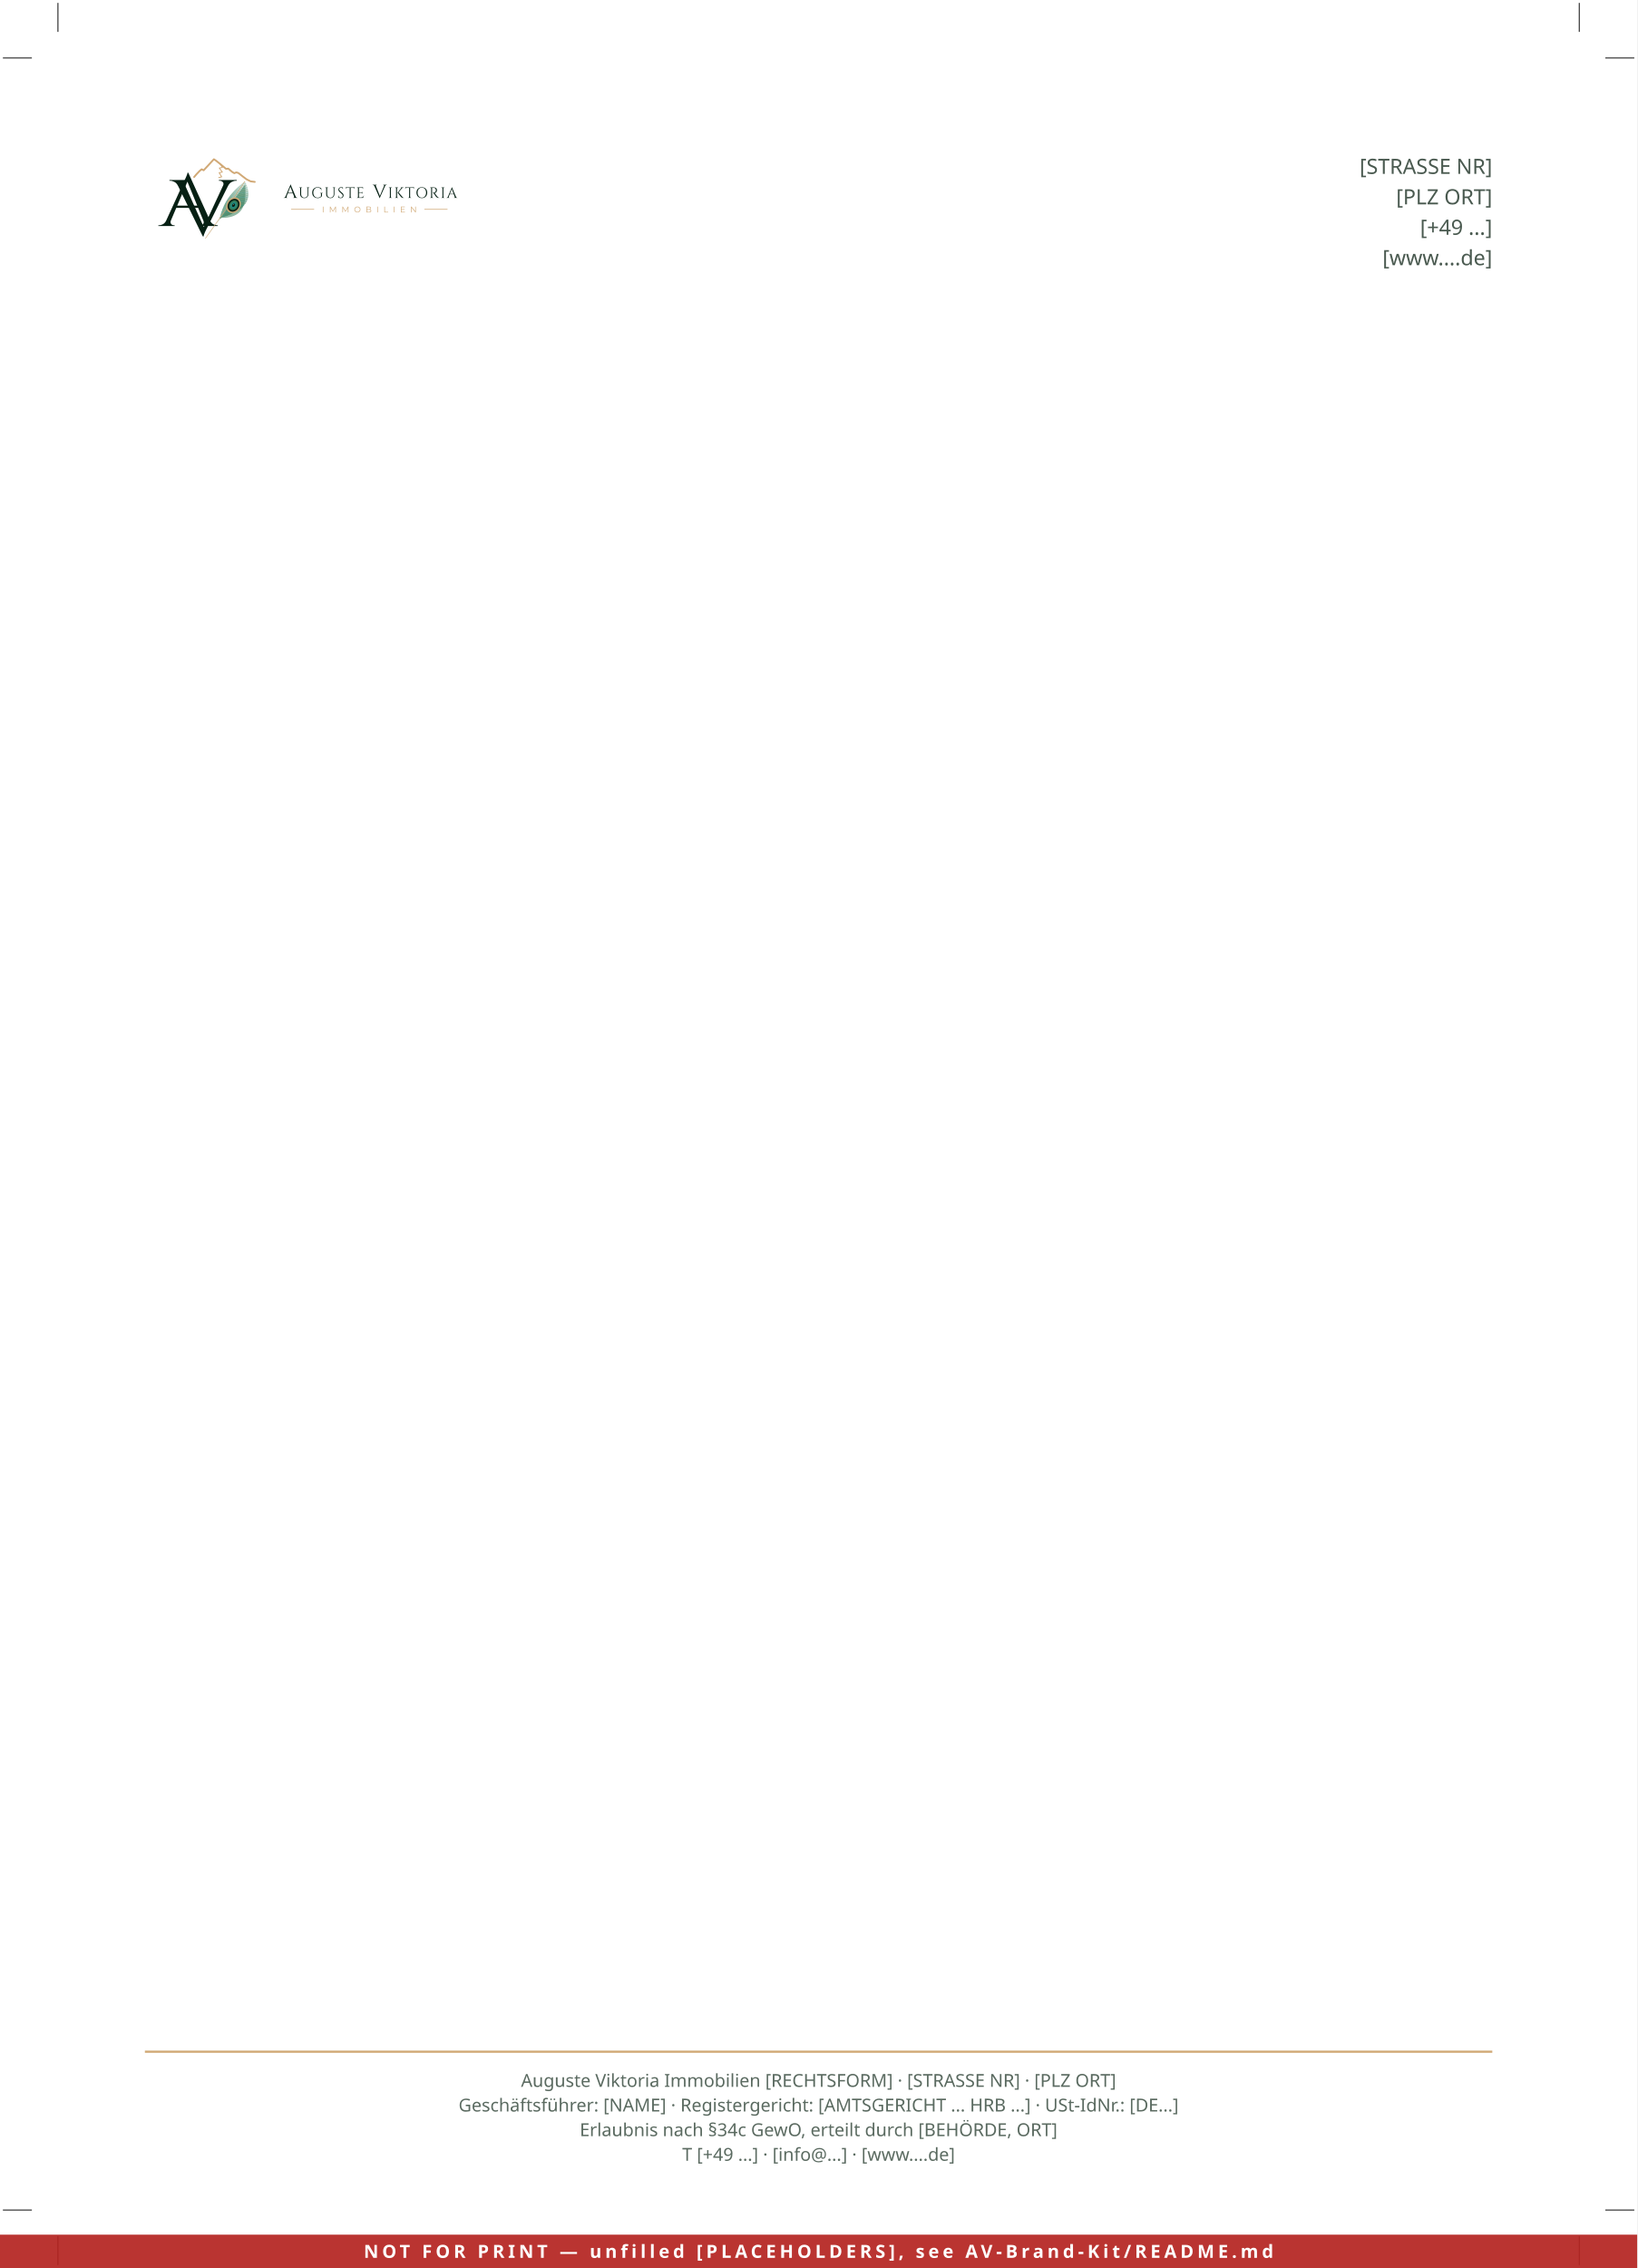
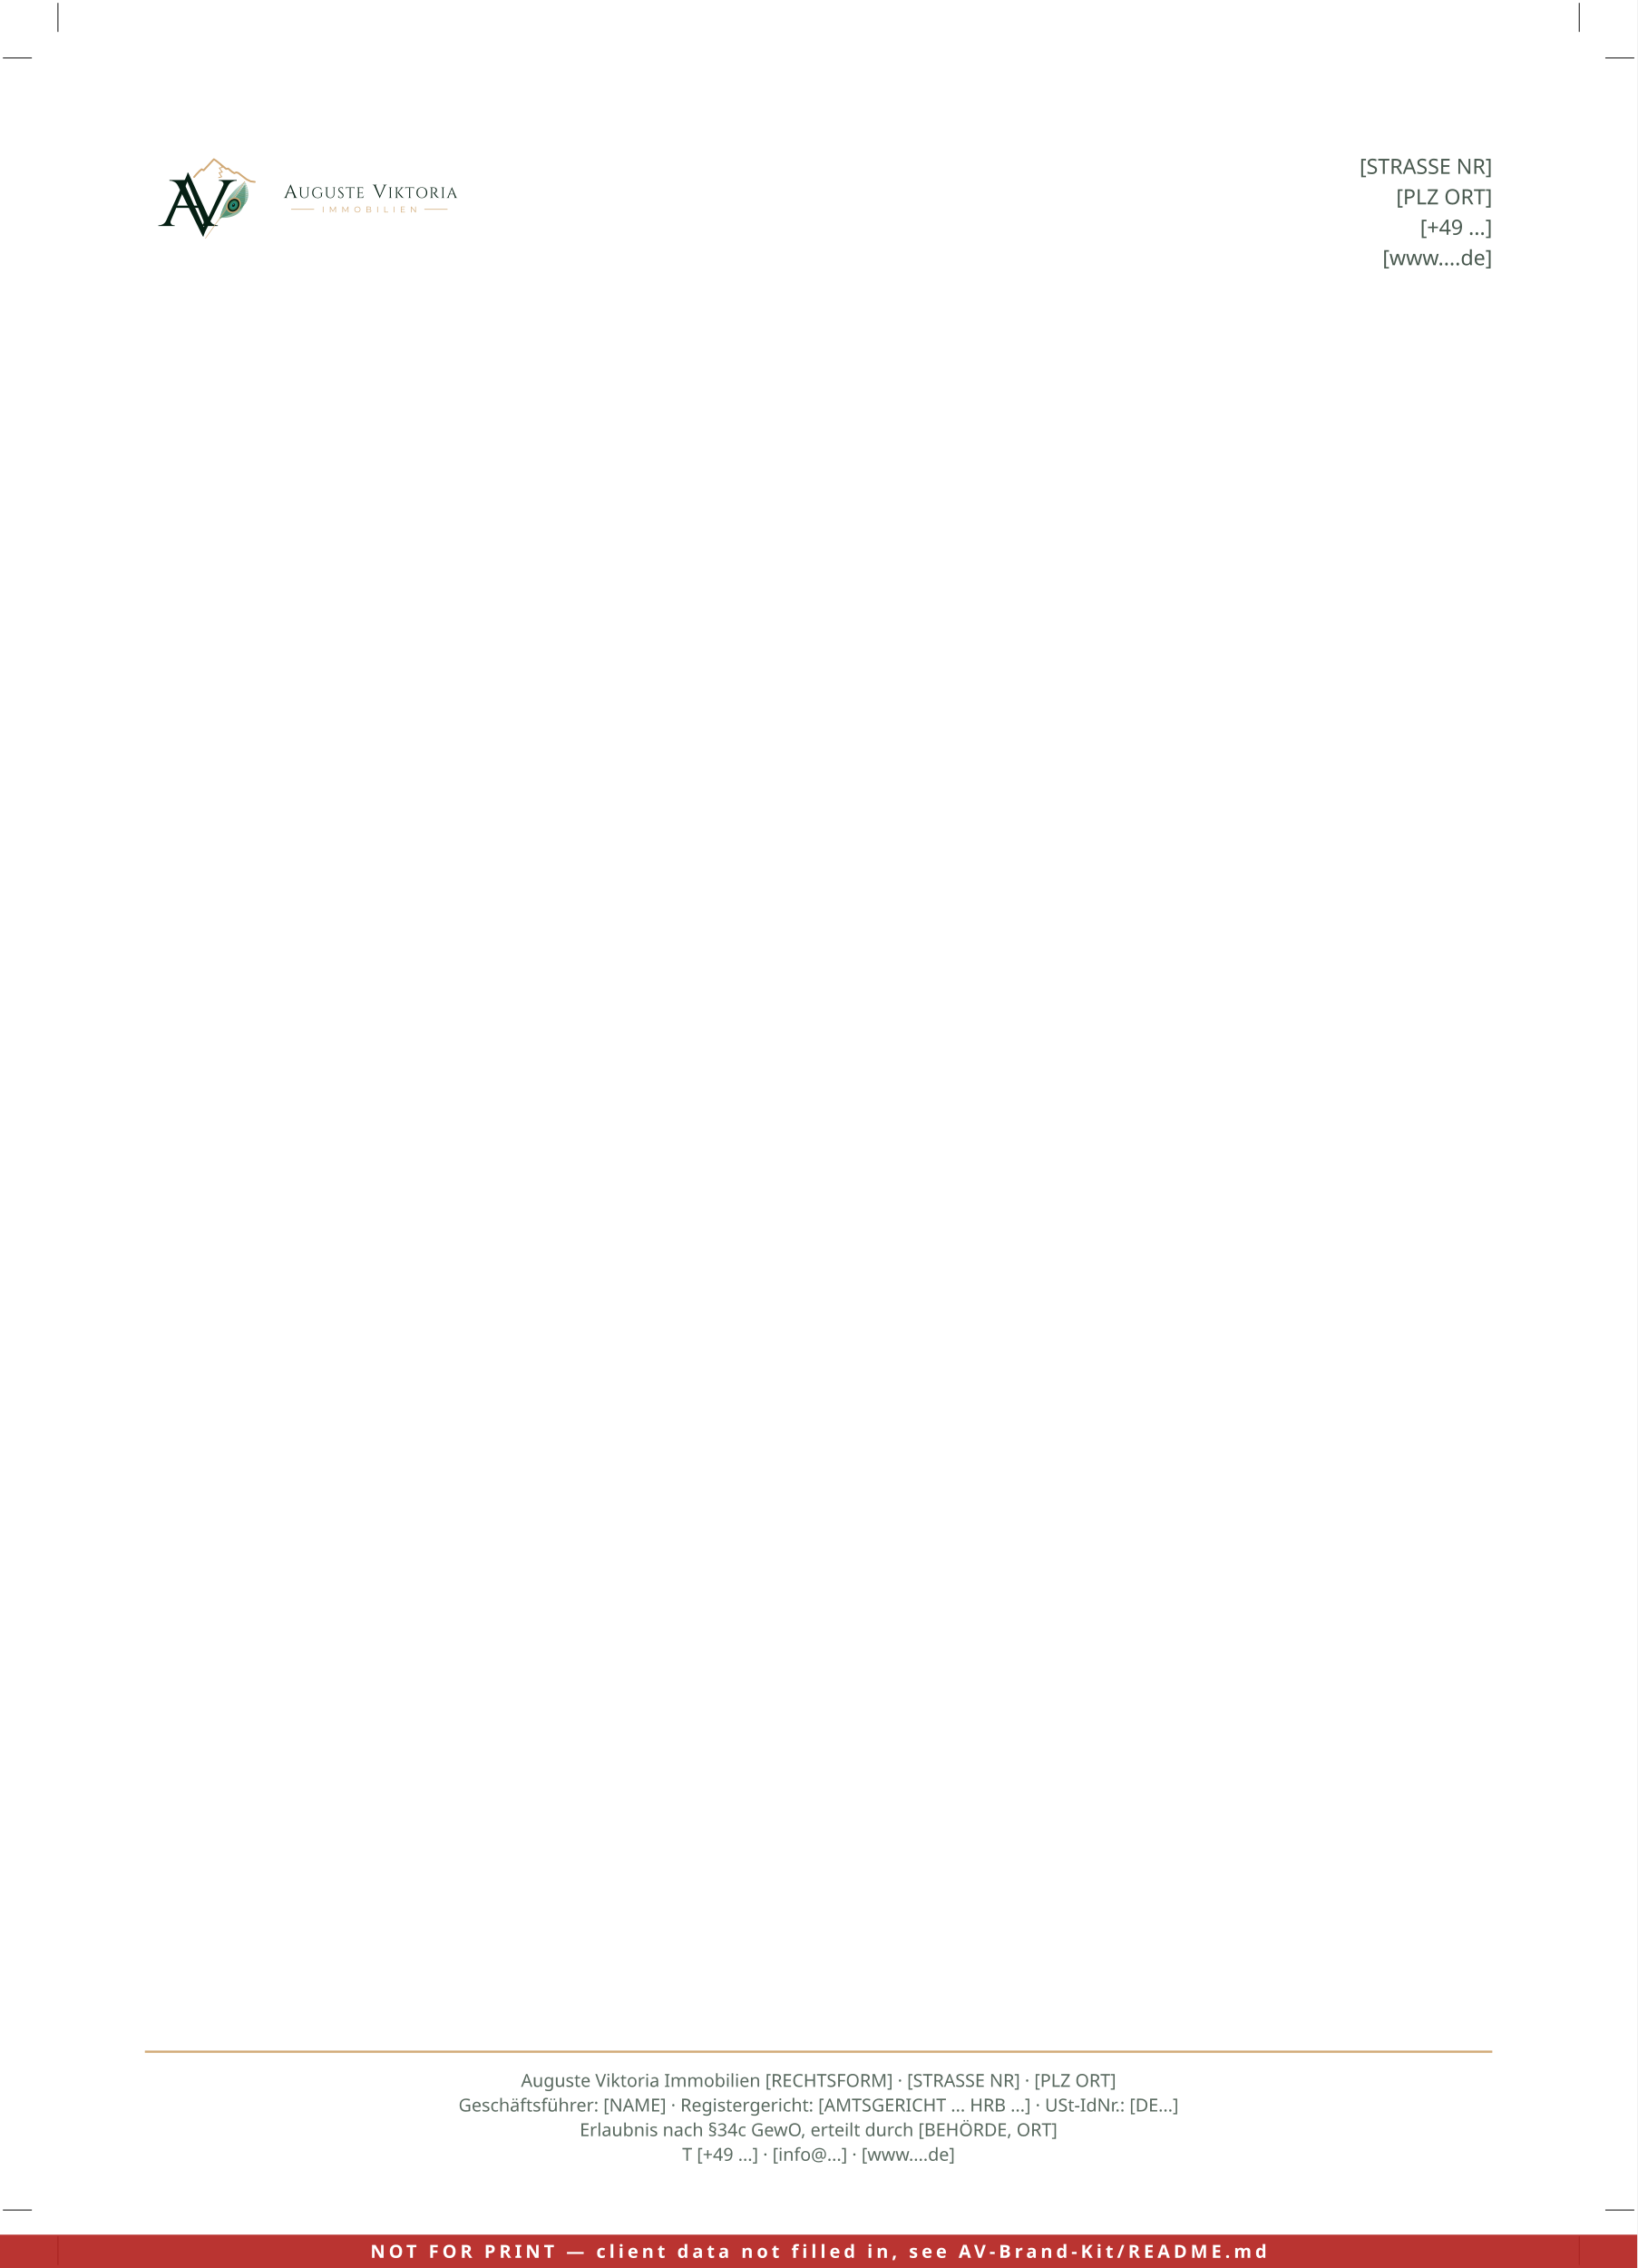
<svg xmlns="http://www.w3.org/2000/svg" width="226.000mm" height="313.000mm" viewBox="0 0 226.000 313.000" id="Briefpapier_A4">
  <rect width="226.000" height="313.000" fill="#FFFFFF" />
  <rect x="5.000" y="5.000" width="216.000" height="303.000" fill="#FFFFFF" />
  <g transform="translate(8.000 8.000)">
    <svg x="12.000" y="12.000" width="45.000" height="14.768" viewBox="210.5 134.8 1525.98 500.8" overflow="visible">
      <style id="style6">.c-accent,.c-letter{stroke:none}.c-letter{fill:#062014}.c-accent{fill:#d1a976}.c-accent-s{stroke:#d1a976;fill:none}.f-body{fill:#337b56}.f-barb,.f-barb-hi{stroke:#337b56;fill:none;stroke-linecap:round}.f-barb-hi{stroke:#21897f}.f-dark{fill:#062014}.f-gold{fill:#d1a976}</style>
      <g id="monogram">
        <g id="g10" transform="matrix(1.0863 0 0 1 -35.547 0)">
          <g id="text8" aria-label="A" class="c-letter" style="font-size:349.58px;font-family:Cinzel;fill:#062014">
            <path id="path324" d="m413.47 264.8 103.475 247.503H487.23L406.478 298.01Zm-75.16 224.08q-2.448 6.992-.7 11.886 1.748 4.895 5.594 7.691 4.195 2.447 8.39 2.447h3.146v3.496h-70.266v-3.496h3.146q8.04 0 16.43-4.894 8.74-5.244 14.333-17.13zm75.16-224.08 3.145 24.47-87.744 224.081h-20.975l89.493-212.544 1.747-4.195q2.098-4.545 4.545-10.837 2.797-6.293 4.545-12.236 2.097-5.942 2.097-8.74zm49.29 154.165v10.487H353.341v-10.487zm15.731 69.916h28.666q5.243 11.885 13.983 17.13 8.74 4.893 16.78 4.893h2.796v3.496h-78.655v-3.496h3.146q6.642 0 11.886-5.593 5.243-5.943 1.398-16.43" />
          </g>
        </g>
        <g id="g14" transform="matrix(1.12 0 0 1 -58.032 0)">
          <g id="text12" aria-label="V" class="c-letter" style="font-size:370px;font-family:Cinzel;fill:#062014">
            <path id="path327" d="m481.89 562.98-114.7-261.96h31.45l90.65 226.81zm0 0-3.33-25.9 98.42-237.17h22.2L498.91 524.87l-2.22 4.81q-1.85 4.44-4.81 11.1-2.59 6.66-4.81 12.95-1.85 6.29-1.85 9.25zm84.73-237.54q4.07-11.1-1.48-17.02t-12.58-5.92h-3.33v-3.7h74.37v3.7h-3.33q-8.14 0-17.39 5.55-9.25 5.18-15.17 17.76zm-157.99 0-30.71.37q-5.55-12.58-14.8-17.76-9.25-5.55-17.76-5.55h-2.96v-3.7h83.25v3.7h-3.33q-7.03 0-12.58 5.92-5.18 5.92-1.11 17.02" />
          </g>
        </g>
      </g>
      <g id="mountains">
        <path id="path17" fill="none" stroke-linecap="round" stroke-linejoin="round" stroke-width="8.5" d="m441 285 11-13 14.5-15.2 9.6-8 9.5 4.8 19.2-20.7 19.1-20.8 9.6-10.3 9.6 6.3 19.1 15.2 19.1 15.9 9.6 8 9.6-1.6 19.1 16 9.6 5.5 9.6-3.9 9.5 3.1 19.2 15.2 19.1 14.4 19.1 9.5 19.2 2.4" class="c-accent-s" />
        <path id="path19" fill="none" stroke-linecap="round" stroke-linejoin="round" stroke-width="4.2" d="m562 223 12 17-15 3 14 19-15 3 12 19-14 4" class="c-accent-s" />
      </g>
      <g id="feather" transform="rotate(-6.67 2490.094 -3317.585)scale(.33174)">
        <g id="feather-plume">
          <path id="path22" d="m169.2 947.1 6.6-7.3 6.6-7.3 6.6-7.3 6.6-7.3 6.6-7.4 6.7-7.3 6.6-7.3 6.7-7.4 6.8-7.3 6.7-7.4 6.8-7.3 6.8-7.4 6.8-7.4 6.9-7.4 6.9-7.4 7-7.4 6.9-7.4 7.1-7.4 7-7.4 7.1-7.4 7.2-7.4 7.2-7.4 7.3-7.5 7.3-7.4 7.3-7.4 7.4-7.5 7.5-7.4 7.5-7.5 7.6-7.4 7.7-7.5 7.7-7.5 7.8-7.4 7.8-7.5 7.9-7.5 8-7.4 11.7-4.3 20.4 3.4 18.8 2 17.8.9 17.1.3 16.5-.4 15.9-1 15.3-1.6 14.9-2.1 14.3-2.7 13.9-3.2 13.3-3.8 12.9-4.2 12.4-4.8 11.9-5.3 11.4-5.9 10.9-6.3 10.5-6.9 10-7.4 9.5-7.9 9-8.4 8.6-8.9 8.2-9.4 7.7-9.8 7.2-10.4 6.9-10.8 6.4-11.3 6-11.7 5.7-12.2 5.2-12.6 4.9-13 4.5-13.5 4.2-13.8L786 467l3.6-14.6 3.3-14.9 3-15.2 2.7-15.6 2.5-15.9 2.3-16.2 2-16.5 1.9-16.8 1.6-17 1.5-17.3 1.3-17.6 1-17.8.9-18.2" class="f-body" opacity=".55" />
          <g id="feather-barbs">
            <path id="path24" stroke-width="6.18" d="M401.2 687.2q6.3 2.8 13.1 3.3" class="f-barb" />
            <path id="path26" stroke-width="6.18" d="M401.2 687.2q-1.2-2-1.6-4.3" class="f-barb" />
            <path id="path28" stroke-width="6.23" d="M408.4 679.2q6.8 3 14.1 3.5" class="f-barb" />
            <path id="path30" stroke-width="6.23" d="M408.4 679.2q-1.3-2.2-1.8-4.6" class="f-barb-hi" />
            <path id="path32" stroke-width="6.27" d="M415 671.8q9 4 18.7 4.6" class="f-barb" />
            <path id="path34" stroke-width="6.27" d="M415 671.8q-1.7-2.9-2.3-6.1" class="f-barb" />
            <path id="path36" stroke-width="6.3" d="M421.4 664.6q17.2 7.5 35.6 8.6" class="f-barb" />
            <path id="path38" stroke-width="6.3" d="M421.4 664.6q-3.2-5.5-4.3-11.7" class="f-barb" />
            <path id="path40" stroke-width="6.33" d="M427.7 657.5q24.2 10.5 50.2 12.1" class="f-barb" />
            <path id="path42" stroke-width="6.33" d="M427.7 657.5q-4.4-7.8-6-16.5" class="f-barb" />
            <path id="path44" stroke-width="6.36" d="M434 650.5q30.6 13.1 63.4 15.1" class="f-barb-hi" />
            <path id="path46" stroke-width="6.36" d="M434 650.5q-5.6-9.8-7.6-20.8" class="f-barb" />
            <path id="path48" stroke-width="6.38" d="M440.2 643.5q36.5 15.6 75.7 17.8" class="f-barb" />
            <path id="path50" stroke-width="6.38" d="M440.2 643.5q-6.7-11.7-9-24.8" class="f-barb" />
            <path id="path52" stroke-width="6.39" d="M446.3 636.6q42 17.9 87.2 20.3" class="f-barb" />
            <path id="path54" stroke-width="6.39" d="M446.3 636.6q-7.6-13.5-10.2-28.6" class="f-barb" />
            <path id="path56" stroke-width="6.4" d="M452.5 629.7q47.1 20 97.9 22.5" class="f-barb" />
            <path id="path58" stroke-width="6.4" d="M452.5 629.7q-8.6-15.1-11.5-32.1" class="f-barb-hi" />
            <path id="path60" stroke-width="6.4" d="M458.6 622.8q52 21.9 108 24.6" class="f-barb" />
            <path id="path62" stroke-width="6.4" d="M458.6 622.8q-9.5-16.6-12.6-35.4" class="f-barb" />
            <path id="path64" stroke-width="6.4" d="M464.7 616q56.5 23.7 117.5 26.4" class="f-barb" />
            <path id="path66" stroke-width="6.4" d="M464.7 616q-10.3-18.1-13.7-38.6" class="f-barb" />
            <path id="path68" stroke-width="6.39" d="M470.8 609.1q60.8 25.4 126.4 28.2" class="f-barb" />
            <path id="path70" stroke-width="6.39" d="M470.8 609.1q-11.1-19.5-14.7-41.5" class="f-barb" />
            <path id="path72" stroke-width="6.38" d="M476.8 602.3q64.9 26.9 134.9 29.7" class="f-barb-hi" />
            <path id="path74" stroke-width="6.38" d="M476.8 602.3q-11.7-20.8-15.5-44.3" class="f-barb" />
            <path id="path76" stroke-width="6.37" d="M482.9 595.4q68.6 28.4 142.8 31.2" class="f-barb" />
            <path id="path78" stroke-width="6.37" d="M482.9 595.4q-12.4-21.9-16.4-46.9" class="f-barb" />
            <path id="path80" stroke-width="6.35" d="M488.9 588.6q72.2 29.6 150.2 32.4" class="f-barb" />
            <path id="path82" stroke-width="6.35" d="M488.9 588.6q-13-23.1-17.1-49.3" class="f-barb" />
            <path id="path84" stroke-width="6.33" d="M495 581.8q75.4 30.8 157.1 33.4" class="f-barb" />
            <path id="path86" stroke-width="6.33" d="M495 581.8q-13.6-24.2-17.9-51.6" class="f-barb-hi" />
            <path id="path88" stroke-width="6.3" d="M501 574.9q78.5 31.9 163.5 34.5" class="f-barb" />
            <path id="path90" stroke-width="6.3" d="M501 574.9q-14-25.1-18.5-53.7" class="f-barb" />
            <path id="path92" stroke-width="6.27" d="M507.1 568.1q81.3 32.9 169.4 35.3" class="f-barb" />
            <path id="path94" stroke-width="6.27" d="M507.1 568.1Q492.5 542 488 512.4" class="f-barb" />
            <path id="path96" stroke-width="6.23" d="M513.1 561.2Q597 595 688 597.2" class="f-barb" />
            <path id="path98" stroke-width="6.23" d="M513.1 561.2q-14.9-26.8-19.6-57.4" class="f-barb" />
            <path id="path100" stroke-width="6.19" d="M519.2 554.3q86.2 34.6 179.8 36.6" class="f-barb-hi" />
            <path id="path102" stroke-width="6.19" d="M519.2 554.3q-15.4-27.6-20.1-59" class="f-barb" />
            <path id="path104" stroke-width="6.15" d="M525.2 547.4q88.4 35.3 184.4 37.2" class="f-barb" />
            <path id="path106" stroke-width="6.15" d="M525.2 547.4q-15.7-28.2-20.5-60.5" class="f-barb" />
            <path id="path108" stroke-width="6.1" d="M531.3 540.6q90.3 35.7 188.4 37.4" class="f-barb" />
            <path id="path110" stroke-width="6.1" d="M531.3 540.6q-16-28.9-20.9-61.9" class="f-barb" />
            <path id="path112" stroke-width="6.05" d="M537.4 533.6q91.9 36.3 191.9 37.8" class="f-barb" />
            <path id="path114" stroke-width="6.05" d="M537.4 533.6q-16.3-29.4-21.2-63" class="f-barb-hi" />
            <path id="path116" stroke-width="5.99" d="M543.4 526.7q93.5 36.7 195.1 37.9" class="f-barb" />
            <path id="path118" stroke-width="5.99" d="M543.4 526.7q-16.5-29.8-21.4-64.1" class="f-barb" />
            <path id="path120" stroke-width="5.94" d="M549.5 519.8q94.7 36.9 197.8 38" class="f-barb" />
            <path id="path122" stroke-width="5.94" d="M549.5 519.8q-16.7-30.3-21.6-65" class="f-barb" />
            <path id="path124" stroke-width="5.88" d="M555.6 512.8q95.7 37.2 200 38" class="f-barb" />
            <path id="path126" stroke-width="5.88" d="M555.6 512.8q-16.8-30.6-21.7-65.7" class="f-barb" />
            <path id="path128" stroke-width="5.81" d="M561.7 505.9q96.6 37.3 201.8 37.8" class="f-barb-hi" />
            <path id="path130" stroke-width="5.81" d="M561.7 505.9q-16.9-30.9-21.8-66.3" class="f-barb" />
            <path id="path132" stroke-width="5.74" d="M567.8 498.9Q665 536.2 771 536.5" class="f-barb" />
            <path id="path134" stroke-width="5.74" d="M567.8 498.9q-17-31.1-21.9-66.8" class="f-barb" />
            <path id="path136" stroke-width="5.67" d="M573.9 491.9q97.7 37.3 204.2 37.3" class="f-barb" />
            <path id="path138" stroke-width="5.67" d="M573.9 491.9q-17-31.2-21.9-67.1" class="f-barb" />
            <path id="path140" stroke-width="5.6" d="M580.1 484.8q97.8 37.2 204.6 37" class="f-barb" />
            <path id="path142" stroke-width="5.6" d="M580.1 484.8q-17.1-31.2-21.9-67.2" class="f-barb-hi" />
            <path id="path144" stroke-width="5.52" d="M586.2 477.8q97.9 37 204.8 36.5" class="f-barb" />
            <path id="path146" stroke-width="5.52" d="M586.2 477.8q-17-31.2-21.8-67.3" class="f-barb" />
            <path id="path148" stroke-width="5.44" d="M592.4 470.7q97.6 36.8 204.4 36" class="f-barb" />
            <path id="path150" stroke-width="5.44" d="M592.4 470.7q-17-31.1-21.7-67.1" class="f-barb" />
            <path id="path152" stroke-width="5.36" d="M598.6 463.6Q695.8 500 802.2 499" class="f-barb" />
            <path id="path154" stroke-width="5.36" d="M598.6 463.6q-16.9-31-21.6-66.9" class="f-barb" />
            <path id="path156" stroke-width="5.28" d="M604.7 456.5q96.8 36 202.6 34.7" class="f-barb-hi" />
            <path id="path158" stroke-width="5.28" d="M604.7 456.5Q588 425.7 583.4 390" class="f-barb" />
            <path id="path160" stroke-width="5.19" d="M610.9 449.4q96 35.5 201.1 34" class="f-barb" />
            <path id="path162" stroke-width="5.19" d="M610.9 449.4q-16.5-30.6-21-66.1" class="f-barb" />
            <path id="path164" stroke-width="5.1" d="M617.1 442.2q95.1 35 199.2 33.3" class="f-barb" />
            <path id="path166" stroke-width="5.1" d="M617.1 442.2q-16.3-30.3-20.7-65.4" class="f-barb" />
            <path id="path168" stroke-width="5.01" d="M623.4 435q93.9 34.4 196.9 32.5" class="f-barb" />
            <path id="path170" stroke-width="5.01" d="M623.4 435q-16.2-29.9-20.5-64.6" class="f-barb-hi" />
            <path id="path172" stroke-width="4.91" d="M629.6 427.8q92.7 33.8 194.3 31.6" class="f-barb" />
            <path id="path174" stroke-width="4.91" d="M629.6 427.8q-15.9-29.5-20.1-63.8" class="f-barb" />
            <path id="path176" stroke-width="4.82" d="M635.9 420.6q91.2 33 191.2 30.6" class="f-barb" />
            <path id="path178" stroke-width="4.82" d="M635.9 420.6q-15.6-29.1-19.7-62.8" class="f-barb" />
            <path id="path180" stroke-width="4.72" d="M642.2 413.3Q731.7 445.6 830 443" class="f-barb" />
            <path id="path182" stroke-width="4.72" d="M642.2 413.3q-15.3-28.5-19.3-61.7" class="f-barb" />
            <path id="path184" stroke-width="4.62" d="M648.4 406.1q87.8 31.4 184.2 28.6" class="f-barb-hi" />
            <path id="path186" stroke-width="4.62" d="M648.4 406.1q-14.9-28-18.8-60.6" class="f-barb" />
            <path id="path188" stroke-width="4.52" d="M654.7 398.7q85.9 30.6 180.2 27.7" class="f-barb" />
            <path id="path190" stroke-width="4.52" d="M654.7 398.7q-14.5-27.3-18.3-59.2" class="f-barb" />
            <path id="path192" stroke-width="4.42" d="M661.1 391.4q83.7 29.7 175.7 26.6" class="f-barb" />
            <path id="path194" stroke-width="4.42" d="M661.1 391.4q-14.2-26.7-17.8-57.8" class="f-barb" />
            <path id="path196" stroke-width="4.32" d="M667.4 384q81.5 28.7 171.1 25.5" class="f-barb" />
            <path id="path198" stroke-width="4.32" d="M667.4 384q-13.8-25.9-17.3-56.2" class="f-barb-hi" />
            <path id="path200" stroke-width="4.22" d="M673.8 376.6q79 27.7 166.1 24.4" class="f-barb" />
            <path id="path202" stroke-width="4.22" d="M673.8 376.6q-13.4-25.1-16.7-54.6" class="f-barb" />
            <path id="path204" stroke-width="4.11" d="M680.2 369.2q76.5 26.7 160.8 23.3" class="f-barb" />
            <path id="path206" stroke-width="4.11" d="M680.2 369.2q-13-24.3-16.1-52.8" class="f-barb" />
            <path id="path208" stroke-width="4.01" d="M686.6 361.7q73.8 25.7 155.2 22.2" class="f-barb" />
            <path id="path210" stroke-width="4.01" d="M686.6 361.7q-12.5-23.4-15.5-51" class="f-barb" />
            <path id="path212" stroke-width="3.9" d="M693 354.3q71 24.5 149.3 20.9" class="f-barb-hi" />
            <path id="path214" stroke-width="3.9" d="M693 354.3q-12-22.6-14.9-49.1" class="f-barb" />
            <path id="path216" stroke-width="3.8" d="M699.4 346.7q68.1 23.4 143.2 19.9" class="f-barb" />
            <path id="path218" stroke-width="3.8" d="M699.4 346.7q-11.4-21.6-14.2-47" class="f-barb" />
            <path id="path220" stroke-width="3.69" d="M705.9 339.2q65 22.2 136.8 18.6" class="f-barb" />
            <path id="path222" stroke-width="3.69" d="M705.9 339.2q-10.9-20.7-13.5-45" class="f-barb" />
            <path id="path224" stroke-width="3.59" d="M712.3 331.6q61.9 21 130.2 17.5" class="f-barb" />
            <path id="path226" stroke-width="3.59" d="M712.3 331.6Q702 312 699.6 288.8" class="f-barb-hi" />
            <path id="path228" stroke-width="3.48" d="M718.8 324q58.6 19.8 123.3 16.3" class="f-barb" />
            <path id="path230" stroke-width="3.48" d="M718.8 324q-9.7-18.6-12-40.5" class="f-barb" />
            <path id="path232" stroke-width="3.38" d="M725.3 316.4q55.2 18.5 116.2 15" class="f-barb" />
            <path id="path234" stroke-width="3.38" d="M725.3 316.4q-9.1-17.5-11.3-38.2" class="f-barb" />
            <path id="path236" stroke-width="3.27" d="M731.9 308.7q51.6 17.2 108.8 13.9" class="f-barb" />
            <path id="path238" stroke-width="3.27" d="M731.9 308.7q-8.6-16.4-10.6-35.8" class="f-barb" />
            <path id="path240" stroke-width="3.17" d="M738.4 301q48.1 15.9 101.2 12.7" class="f-barb-hi" />
            <path id="path242" stroke-width="3.17" d="M738.4 301q-7.9-15.3-9.8-33.3" class="f-barb" />
            <path id="path244" stroke-width="3.07" d="M745 293.3q44.4 14.6 93.4 11.5" class="f-barb" />
            <path id="path246" stroke-width="3.07" d="M745 293.3q-7.3-14.1-9-30.7" class="f-barb" />
            <path id="path248" stroke-width="2.97" d="M751.6 285.5q40.6 13.3 85.4 10.3" class="f-barb" />
            <path id="path250" stroke-width="2.97" d="M751.6 285.5q-6.7-12.9-8.2-28.1" class="f-barb" />
            <path id="path252" stroke-width="2.87" d="M758.2 277.7q36.7 11.9 77.3 9.2" class="f-barb" />
            <path id="path254" stroke-width="2.87" d="M758.2 277.7q-6-11.6-7.4-25.4" class="f-barb-hi" />
            <path id="path256" stroke-width="2.77" d="M764.9 269.9q32.6 10.5 68.8 8" class="f-barb" />
            <path id="path258" stroke-width="2.77" d="M764.9 269.9q-5.4-10.4-6.6-22.7" class="f-barb" />
            <path id="path260" stroke-width="2.67" d="M771.5 262q28.6 9.2 60.3 6.9" class="f-barb" />
            <path id="path262" stroke-width="2.67" d="M771.5 262q-4.7-9.1-5.7-19.8" class="f-barb" />
            <path id="path264" stroke-width="2.58" d="M778.2 254.1q24.4 7.8 51.5 5.8" class="f-barb" />
            <path id="path266" stroke-width="2.58" d="M778.2 254.1q-4-7.8-4.8-16.9" class="f-barb" />
            <path id="path268" stroke-width="2.49" d="M784.9 246.1q20.1 6.4 42.4 4.7" class="f-barb-hi" />
            <path id="path270" stroke-width="2.49" d="M784.9 246.1q-3.3-6.3-4-13.9" class="f-barb" />
            <path id="path272" stroke-width="2.41" d="M791.7 238.2q15.7 4.9 33.1 3.5" class="f-barb" />
            <path id="path274" stroke-width="2.41" d="M791.7 238.2q-2.6-5-3.1-11" class="f-barb" />
            <path id="path276" stroke-width="2.33" d="M798.4 230.1q11.2 3.6 23.6 2.5" class="f-barb" />
            <path id="path278" stroke-width="2.33" d="M798.4 230.1q-1.8-3.5-2.2-7.7" class="f-barb" />
            <path id="path280" stroke-width="2.26" d="M805.2 222.1q6.4 2 13.6 1.4" class="f-barb" />
            <path id="path282" stroke-width="2.26" d="M805.2 222.1q-1-2.1-1.3-4.5" class="f-barb-hi" />
          </g>
          <path id="path289" stroke-width="7.5" d="M168 946c184-204 380-418 644-732" style="stroke:#d1a976;fill:none;stroke-linecap:round" />
        </g>
        <g id="feather-eye" transform="rotate(41.1 616.4 528.4)">
          <path id="ellipse292" d="M712.4 528.4a96 116 0 0 1-96 116 96 116 0 0 1-96-116 96 116 0 0 1 96-116 96 116 0 0 1 96 116" class="f-gold" style="opacity:1;fill:#d1a976" />
          <path id="ellipse294" d="M695.4 528.4a79 96 0 0 1-79 96 79 96 0 0 1-79-96 79 96 0 0 1 79-96 79 96 0 0 1 79 96" class="f-dark" style="opacity:1;fill:#062014" />
          <path id="ellipse296" d="M674.4 528.4a58 72 0 0 1-58 72 58 72 0 0 1-58-72 58 72 0 0 1 58-72 58 72 0 0 1 58 72" class="f-body" style="opacity:1;fill:#337b56" />
          <path id="ellipse298" d="M655.4 528.4a39 50 0 0 1-39 50 39 50 0 0 1-39-50 39 50 0 0 1 39-50 39 50 0 0 1 39 50" style="opacity:1;fill:#21897f" />
          <path id="ellipse300" d="M635.4 528.4a19 26 0 0 1-19 26 19 26 0 0 1-19-26 19 26 0 0 1 19-26 19 26 0 0 1 19 26" class="f-dark" style="opacity:1;fill:#062014" />
          <path id="ellipse302" d="M616.4 520.4a5 7 0 0 1-5 7 5 7 0 0 1-5-7 5 7 0 0 1 5-7 5 7 0 0 1 5 7" class="f-gold" style="opacity:.85;fill:#d1a976" />
        </g>
      </g>
      <g id="lockup-text" transform="translate(761.98 -273.5)">
        <g id="wordmark">
          <g id="text306" aria-label="AV" class="c-letter" style="font-size:88.24px;font-family:Cinzel;fill:#062014">
            <path id="path336" d="m130.658 593.297 26.12 62.474h-7.501l-20.384-54.092zm-18.971 56.561q-.618 1.765-.177 3t1.412 1.942q1.059.618 2.118.618h.794v.882H98.098v-.882h.794q2.03 0 4.147-1.236 2.206-1.323 3.618-4.324zm18.971-56.561.794 6.176-22.148 56.562h-5.294l22.59-53.65.44-1.059q.53-1.147 1.147-2.735.706-1.588 1.148-3.088.529-1.5.529-2.206zM143.1 632.21v2.648h-27.62v-2.648zm3.97 17.648h7.236q1.324 3 3.53 4.324 2.206 1.236 4.236 1.236h.706v.882h-19.854v-.882h.794q1.676 0 3-1.412 1.323-1.5.353-4.148" />
            <path id="path338" d="m547.614 657.535-27.354-62.474h7.5l21.619 54.092zm0 0-.794-6.176 23.472-56.562h5.294l-23.913 53.65-.53 1.147q-.44 1.059-1.146 2.647-.618 1.588-1.148 3.088-.44 1.5-.44 2.206zm20.207-56.65q.97-2.647-.353-4.059-1.324-1.412-3-1.412h-.794v-.882h17.736v.882h-.794q-1.941 0-4.147 1.324-2.206 1.235-3.618 4.236zm-37.678 0-7.324.088q-1.324-3-3.53-4.235-2.206-1.324-4.236-1.324h-.705v-.882h19.854v.882h-.795q-1.676 0-3 1.412-1.235 1.412-.264 4.06" />
          </g>
          <g id="text308" aria-label="UGUSTEIKTORIA" class="c-letter" style="font-size:70.3px;font-family:Cinzel;fill:#062014">
            <path id="path341" d="M179.955 607.09v30.932q0 5.062 1.828 8.928 1.898 3.867 5.273 6.046 3.374 2.109 7.803 2.109 4.71 0 8.225-2.039t5.483-5.624q1.969-3.655 1.969-8.506V607.09h3.304v31.846q0 5.483-2.39 9.631-2.32 4.077-6.609 6.397t-9.982 2.32q-5.835 0-10.264-2.25-4.359-2.32-6.82-6.397-2.39-4.147-2.39-9.63V607.09zm-4.358 0v4.218h-.211q0-1.547-1.125-2.53-1.055-.985-2.601-.985h-1.125v-.703zm9.209 0v.703h-1.125q-1.547 0-2.671.984-1.055.984-1.055 2.531h-.14v-4.218zm25.94 0v4.218h-.21q0-1.547-1.125-2.53-1.055-.985-2.601-.985h-1.125v-.703zm7.945 0v.703h-1.125q-1.547 0-2.672.984-1.054.984-1.054 2.531h-.14v-4.218z" />
            <path id="path343" d="M277.263 636.616v11.6q-1.617 2.108-4.359 4.217-2.742 2.11-6.749 3.515-3.937 1.336-9.28 1.336-7.451-.07-13.145-3.234-5.695-3.233-8.929-8.928-3.163-5.764-3.163-13.427t3.163-13.427q3.234-5.765 8.929-8.928 5.694-3.234 13.146-3.234 3.866 0 6.96.632 3.093.633 5.553 1.758 2.53 1.054 4.57 2.39l1.406 9.912h-.633q-1.055-4.077-3.515-6.819-2.39-2.812-6.046-4.288t-8.295-1.476q-5.906 0-10.405 2.952t-7.03 8.225q-2.53 5.273-2.53 12.303t2.53 12.302 7.03 8.226q4.5 2.882 10.405 2.952 3.093 0 5.905-.703 2.882-.773 5.413-2.109 2.53-1.406 4.5-3.304l.07-12.443q0-3.164-3.586-3.164h-1.125v-.703h13.78v.703h-1.055q-3.656 0-3.515 3.164" />
            <path id="path345" d="M301.665 607.09v30.932q0 5.062 1.828 8.928 1.898 3.867 5.273 6.046 3.374 2.109 7.803 2.109 4.71 0 8.225-2.039t5.483-5.624q1.969-3.655 1.969-8.506V607.09h3.304v31.846q0 5.483-2.39 9.631-2.32 4.077-6.609 6.397t-9.982 2.32q-5.835 0-10.264-2.25-4.359-2.32-6.82-6.397-2.39-4.147-2.39-9.63V607.09zm-4.358 0v4.218h-.211q0-1.547-1.125-2.53-1.055-.985-2.601-.985h-1.125v-.703zm9.209 0v.703h-1.125q-1.546 0-2.671.984-1.055.984-1.055 2.531h-.14v-4.218zm25.94 0v4.218h-.21q0-1.547-1.125-2.53-1.055-.985-2.601-.985h-1.125v-.703zm7.945 0v.703h-1.125q-1.547 0-2.672.984-1.054.984-1.054 2.531h-.14v-4.218z" />
            <path id="path347" d="M366.775 606.106q1.125 0 2.39.14 1.336.141 2.531.422 1.266.211 2.25.492 1.054.211 1.617.492v7.804h-.633q0-3.375-2.32-5.273-2.32-1.968-5.624-1.968-3.866 0-6.256 2.46-2.39 2.39-2.39 5.624 0 1.336.562 3.164.632 1.757 2.25 3.304L375 635.56q2.11 1.969 2.812 4.218.703 2.25.703 4.36 0 5.834-3.585 9.49-3.515 3.655-9.56 3.655-1.688 0-4.008-.351-2.25-.352-4.429-1.195-2.109-.914-3.515-2.32-.21-1.125-.21-2.812 0-1.688.28-3.515.282-1.898.774-3.445h.633q-.352 3.585.914 6.257 1.265 2.671 3.655 4.077 2.46 1.336 5.554 1.195 3.866-.21 6.608-2.671 2.812-2.531 2.812-6.749 0-2.039-.703-3.656-.703-1.687-2.039-2.882L358.2 626.704q-2.11-1.969-2.953-4.289-.843-2.39-.843-4.429 0-2.952 1.406-5.694t4.147-4.429q2.812-1.757 6.82-1.757m8.788.703v1.476h-5.343v-1.476z" />
            <path id="path349" d="M411.773 607.3v49h-4.57v-49zm18.067-.28v2.109h-40.704v-2.11zm0 1.898v5.694l-.703-.07v-1.195q0-1.758-1.266-2.953-1.195-1.195-2.882-1.265v-.211zm0-3.164v2.039l-8.577-.773q1.547 0 3.234-.211 1.757-.211 3.234-.492 1.476-.282 2.109-.563m-22.426 45.414v5.132h-5.624v-.703h.914q1.828 0 3.093-1.265 1.336-1.336 1.406-3.164zm4.148 0h.21q.07 1.828 1.336 3.164 1.336 1.265 3.164 1.265h.914v.703h-5.624zm-17.575-42.25v.21q-1.758.071-2.953 1.266t-1.195 2.953v1.195l-.703.07v-5.694zm-4.851-3.164q.703.281 2.109.563 1.476.28 3.234.492 1.757.21 3.234.21l-8.577.774z" />
            <path id="path351" d="M450.59 607.09v49.21h-4.569v-49.21zm18.982 47.03v2.18H450.38v-2.18zm-3.023-23.128v2.109h-16.17v-2.109zm3.023-23.902v2.18H450.38v-2.18zm4.288 37.821-4.077 11.389h-11.67l2.53-2.18q3.726 0 6.046-1.124 2.39-1.195 3.867-3.304t2.6-4.78zm-7.311-11.95v4.64h-.703v-1.055q0-1.406-.984-2.39-.985-1.055-2.39-1.055v-.14zm0-6.468v4.64h-4.078v-.141q1.406-.07 2.39-1.055.985-1.054.985-2.46v-.984zm3.023-17.435v5.624h-.703v-1.265q0-1.687-1.195-2.882-1.196-1.266-2.953-1.336v-.14zm0-3.233v2.038l-8.577-.773q1.547 0 3.234-.21 1.757-.212 3.234-.493 1.476-.281 2.109-.562m-23.34 45.343v5.132h-5.624v-.703h.914q1.828 0 3.093-1.265 1.336-1.336 1.406-3.164zm0-38.946h-.21q0-1.828-1.337-3.093-1.335-1.336-3.163-1.336h-.844l-.07-.703h5.624z" />
            <path id="path353" d="M599.94 607.09v49.21h-4.569v-49.21zm-4.358 44.078v5.132h-5.624v-.703h.914q1.828 0 3.093-1.265 1.336-1.336 1.406-3.164zm0-38.946h-.21q-.071-1.828-1.407-3.093-1.265-1.336-3.093-1.336h-.914v-.703h5.624zm4.148 38.946h.21q.07 1.828 1.336 3.164 1.336 1.265 3.164 1.265h.914v.703h-5.624zm0-38.946v-5.132h5.624v.703h-.914q-1.828 0-3.164 1.336-1.265 1.265-1.335 3.093z" />
            <path id="path355" d="m635.027 629.234 19.965 23.48q1.476 1.407 2.953 2.11 1.546.703 3.725.773v.703h-3.022q-.703 0-2.04-.07-1.265-.14-2.811-.492-1.476-.422-3.023-1.196-1.476-.843-2.671-2.25l-1.266-1.475q-1.195-1.477-3.163-3.797-1.898-2.32-4.078-4.92-2.109-2.672-4.077-4.992-1.898-2.32-3.164-3.796l-1.195-1.476zm20.316-21.652-21.02 24.254h-3.163l19.333-24.254zm4.851-.492v.633h-.281q-2.32 0-4.359.914-1.968.913-3.374 2.53l-4.429-.14q.914-1.195.281-2.25-.562-1.054-1.968-1.054h-.703v-.633h14.552zm-31.283 0v49.21h-4.57v-49.21zm-4.359 44.078v5.132h-5.624v-.703h.914q1.828 0 3.093-1.265 1.336-1.336 1.406-3.164zm0-38.946h-.21q-.071-1.828-1.407-3.093-1.265-1.336-3.093-1.336h-.914v-.703h5.624zm4.148 38.946h.21q.07 1.828 1.336 3.164 1.336 1.265 3.164 1.265h.914v.703H628.7zm0-38.946v-5.132h5.624v.703h-.914q-1.828 0-3.164 1.336-1.265 1.265-1.335 3.093z" />
            <path id="path357" d="M690.153 607.3v49h-4.57v-49zm18.067-.28v2.109h-40.704v-2.11zm0 1.898v5.694l-.703-.07v-1.195q0-1.758-1.266-2.953-1.195-1.195-2.882-1.265v-.211zm0-3.164v2.039l-8.577-.773q1.547 0 3.234-.211 1.757-.211 3.234-.492 1.476-.282 2.109-.563m-22.426 45.414v5.132h-5.624v-.703h.914q1.828 0 3.093-1.265 1.336-1.336 1.406-3.164zm4.148 0h.21q.07 1.828 1.336 3.164 1.336 1.265 3.164 1.265h.914v.703h-5.624zm-17.575-42.25v.21q-1.758.071-2.953 1.266t-1.195 2.953v1.195l-.703.07v-5.694zm-4.851-3.164q.703.281 2.109.563 1.476.28 3.234.492 1.757.21 3.234.21l-8.577.774z" />
            <path id="path359" d="M744.929 606.106q7.522 0 13.216 3.234 5.694 3.163 8.858 8.928 3.234 5.764 3.234 13.427t-3.234 13.427q-3.164 5.765-8.858 8.999-5.694 3.163-13.216 3.163-7.452 0-13.146-3.163-5.695-3.234-8.928-8.999-3.164-5.764-3.164-13.427t3.164-13.427q3.233-5.765 8.928-8.928 5.694-3.234 13.146-3.234m0 49.07q5.975 0 10.404-2.953 4.5-2.953 6.96-8.226 2.53-5.272 2.53-12.302t-2.53-12.303q-2.46-5.272-6.96-8.225-4.429-2.952-10.404-2.952-5.905 0-10.405 2.952-4.429 2.953-6.96 8.225-2.46 5.273-2.46 12.303t2.46 12.302q2.531 5.273 6.96 8.226 4.5 2.952 10.405 2.952" />
            <path id="path361" d="M792.177 607.09h9.912q3.164 0 5.694.914 2.601.914 4.359 2.671 1.757 1.687 2.671 4.148.985 2.39.985 5.483 0 3.375-1.617 6.468-1.547 3.093-4.289 5.062-2.671 1.898-6.045 1.898 1.195.492 2.6 2.038 1.407 1.477 2.461 2.883l.914 1.406q.984 1.335 2.39 3.304 1.477 1.968 2.953 3.866t2.53 3.023q1.407 1.547 2.813 2.742t3.023 1.898q1.687.703 3.725.703v.703h-3.866q-3.234 0-5.624-.984-2.32-.984-3.937-2.39-1.617-1.477-2.742-2.812-.21-.282-1.195-1.617-.914-1.336-2.25-3.164-1.265-1.898-2.53-3.726t-2.18-3.093q-.913-1.336-1.054-1.547-1.336-1.757-2.952-3.233-1.617-1.477-3.515-1.477v-.703l1.054.07q1.125 0 2.671-.07 1.828-.07 4.008-.562t4.077-2.039 2.882-4.71q.211-.773.352-1.898.14-1.195.07-2.32-.07-4.78-2.46-7.592-2.32-2.883-6.257-3.093-1.969-.141-4.078-.07h-4.85q0-.071-.211-.563-.14-.563-.352-1.055zm.914 0v49.21h-4.57v-49.21zm-4.359 44.078v5.132h-5.624v-.703h.914q1.828 0 3.093-1.265 1.336-1.336 1.406-3.164zm0-38.946h-.21q-.071-1.828-1.407-3.093-1.265-1.336-3.093-1.336h-.914v-.703h5.624zm4.148 38.946h.21q0 1.828 1.336 3.164 1.336 1.265 3.164 1.265h.843v.703h-5.553z" />
            <path id="path363" d="M845.9 607.09v49.21h-4.569v-49.21zm-4.358 44.078v5.132h-5.624v-.703h.914q1.828 0 3.093-1.265 1.336-1.336 1.406-3.164zm0-38.946h-.21q-.071-1.828-1.407-3.093-1.265-1.336-3.093-1.336h-.914v-.703h5.624zm4.148 38.946h.21q.07 1.828 1.336 3.164 1.336 1.265 3.164 1.265h.914v.703h-5.624zm0-38.946v-5.132h5.624v.703h-.914q-1.828 0-3.164 1.336-1.265 1.265-1.335 3.093z" />
            <path id="path365" d="m885.908 606.106 20.808 49.772h-5.975l-16.24-43.094zm-15.115 45.062q-.492 1.406-.14 2.39.351.984 1.124 1.547.844.492 1.688.492h.632v.703h-14.13v-.703h.633q1.617 0 3.304-.984 1.757-1.055 2.882-3.445zm15.115-45.062.632 4.92-17.645 45.063h-4.218l17.997-42.742.351-.844q.422-.914.914-2.18.563-1.265.914-2.46.422-1.195.422-1.757zm9.912 31.002v2.11h-22.004v-2.11zm3.163 14.06h5.765q1.055 2.39 2.812 3.445 1.758.984 3.374.984h.562v.703H895.68v-.703h.633q1.336 0 2.39-1.125 1.055-1.195.281-3.304" />
          </g>
        </g>
        <g id="subline">
          <g id="text311" aria-label="IMMOBILIEN" style="stroke:none;font-size:38.7px;font-family:Montserrat;fill:#d1a976">
            <path id="path368" d="M281.502 724.1v-27.09h2.864v27.09z" />
            <path id="path370" d="M314.682 724.1v-27.09h2.36l12.384 21.13h-1.238l12.268-21.13h2.36v27.09h-2.747v-22.794h.658l-11.3 19.35h-1.355l-11.378-19.35h.735V724.1z" />
            <path id="path372" d="M373.132 724.1v-27.09h2.36l12.384 21.13h-1.238l12.268-21.13h2.36v27.09h-2.747v-22.794h.658l-11.3 19.35h-1.355l-11.378-19.35h.736V724.1z" />
            <path id="path374" d="M443.434 724.332q-3.057 0-5.689-1.006-2.593-1.045-4.528-2.903-1.896-1.896-2.98-4.373-1.045-2.515-1.045-5.495t1.045-5.457q1.084-2.515 2.98-4.373 1.935-1.896 4.528-2.902 2.593-1.045 5.689-1.045 3.057 0 5.65 1.045 2.593 1.006 4.49 2.863 1.934 1.858 2.98 4.374 1.083 2.515 1.083 5.495t-1.084 5.495q-1.045 2.516-2.98 4.373-1.896 1.858-4.489 2.903-2.593 1.006-5.65 1.006m0-2.554q2.438 0 4.49-.813 2.089-.851 3.598-2.36 1.548-1.548 2.4-3.56.851-2.052.851-4.49t-.851-4.45q-.852-2.052-2.4-3.56-1.509-1.549-3.599-2.362-2.05-.851-4.489-.851t-4.528.851q-2.09.813-3.638 2.361-1.509 1.51-2.4 3.56-.85 2.013-.85 4.451 0 2.4.85 4.45.891 2.052 2.4 3.6 1.548 1.509 3.638 2.36 2.09.813 4.528.813" />
            <path id="path376" d="M485.552 724.1v-27.09h11.687q4.528 0 7.005 1.819 2.515 1.819 2.515 5.147 0 2.206-1.044 3.715-1.007 1.51-2.787 2.283-1.741.774-3.831.774l.658-.928q2.593 0 4.45.812 1.897.774 2.941 2.361 1.045 1.548 1.045 3.87 0 3.444-2.554 5.34-2.515 1.897-7.624 1.897zm2.864-2.36h9.559q3.56 0 5.456-1.2 1.897-1.239 1.897-3.91 0-2.63-1.897-3.83-1.896-1.239-5.456-1.239h-9.869v-2.36h8.94q3.25 0 5.03-1.239 1.82-1.238 1.82-3.676 0-2.477-1.82-3.677-1.78-1.238-5.03-1.238h-8.63z" />
            <path id="path378" d="M536.222 724.1v-27.09h2.864v27.09z" />
            <path id="path380" d="M569.402 724.1v-27.09h2.864v24.613h15.17v2.477z" />
            <path id="path382" d="M613.692 724.1v-27.09h2.864v27.09z" />
            <path id="path384" d="M646.872 724.1v-27.09h18.576v2.477h-15.712v22.136h16.292v2.477zm2.554-12.539v-2.438h14.319v2.438z" />
            <path id="path386" d="M694.262 724.1v-27.09h2.36l18.693 23.53h-1.239v-23.53h2.825v27.09h-2.36l-18.654-23.53h1.239v23.53z" />
          </g>
          <path id="rect313" d="M133.2 708.1h107.6v3.2H133.2Z" class="c-accent" style="fill:#d1a976" />
          <path id="rect315" d="M756.8 708.1h108.4v3.2H756.8z" class="c-accent" style="fill:#d1a976" />
        </g>
      </g>
    </svg>
    <text x="198.000" y="16.000" font-family="Montserrat" font-size="2.900" font-weight="400" fill="#4A5A50" text-anchor="end" letter-spacing="0.000">[STRASSE NR]</text>
    <text x="198.000" y="20.200" font-family="Montserrat" font-size="2.900" font-weight="400" fill="#4A5A50" text-anchor="end" letter-spacing="0.000">[PLZ ORT]</text>
    <text x="198.000" y="24.400" font-family="Montserrat" font-size="2.900" font-weight="400" fill="#4A5A50" text-anchor="end" letter-spacing="0.000">[+49 ...]</text>
    <text x="198.000" y="28.600" font-family="Montserrat" font-size="2.900" font-weight="400" fill="#4A5A50" text-anchor="end" letter-spacing="0.000">[www....de]</text>
    <rect x="12.0" y="275.000" width="186.000" height="0.3" fill="#D1A976" />
    <text x="105.000" y="280.000" font-family="Montserrat" font-size="2.470" font-weight="400" fill="#5A6A60" text-anchor="middle" letter-spacing="0.000">Auguste Viktoria Immobilien [RECHTSFORM] · [STRASSE NR] · [PLZ ORT]</text>
    <text x="105.000" y="283.400" font-family="Montserrat" font-size="2.470" font-weight="400" fill="#5A6A60" text-anchor="middle" letter-spacing="0.000">Geschäftsführer: [NAME] · Registergericht: [AMTSGERICHT ... HRB ...] · USt-IdNr.: [DE...]</text>
    <text x="105.000" y="286.800" font-family="Montserrat" font-size="2.470" font-weight="400" fill="#5A6A60" text-anchor="middle" letter-spacing="0.000">Erlaubnis nach §34c GewO, erteilt durch [BEHÖRDE, ORT]</text>
    <text x="105.000" y="290.200" font-family="Montserrat" font-size="2.470" font-weight="400" fill="#5A6A60" text-anchor="middle" letter-spacing="0.000">T [+49 ...] · [info@...] · [www....de]</text>
  </g>
  <g id="crop-marks" stroke="#000000" stroke-width="0.12" fill="none">
    <line x1="4.400" y1="8.000" x2="0.400" y2="8.000" />
    <line x1="8.000" y1="4.400" x2="8.000" y2="0.400" />
    <line x1="4.400" y1="305.000" x2="0.400" y2="305.000" />
    <line x1="8.000" y1="308.600" x2="8.000" y2="312.600" />
    <line x1="221.600" y1="8.000" x2="225.600" y2="8.000" />
    <line x1="218.000" y1="4.400" x2="218.000" y2="0.400" />
    <line x1="221.600" y1="305.000" x2="225.600" y2="305.000" />
    <line x1="218.000" y1="308.600" x2="218.000" y2="312.600" />
  </g>
  <g id="not-for-print" opacity="0.92">
    <rect x="0" y="308.400" width="226.000" height="4.6" fill="#B4231F" />
-     <text x="113.000" y="311.600" font-family="Montserrat" font-size="2.5" font-weight="600" fill="#FFFFFF" text-anchor="middle" letter-spacing="0.5">NOT FOR PRINT — unfilled [PLACEHOLDERS], see AV-Brand-Kit/README.md</text>
+     <text x="113.000" y="311.600" font-family="Montserrat" font-size="2.5" font-weight="600" fill="#FFFFFF" text-anchor="middle" letter-spacing="0.5">NOT FOR PRINT — client data not filled in, see AV-Brand-Kit/README.md</text>
  </g>
</svg>
